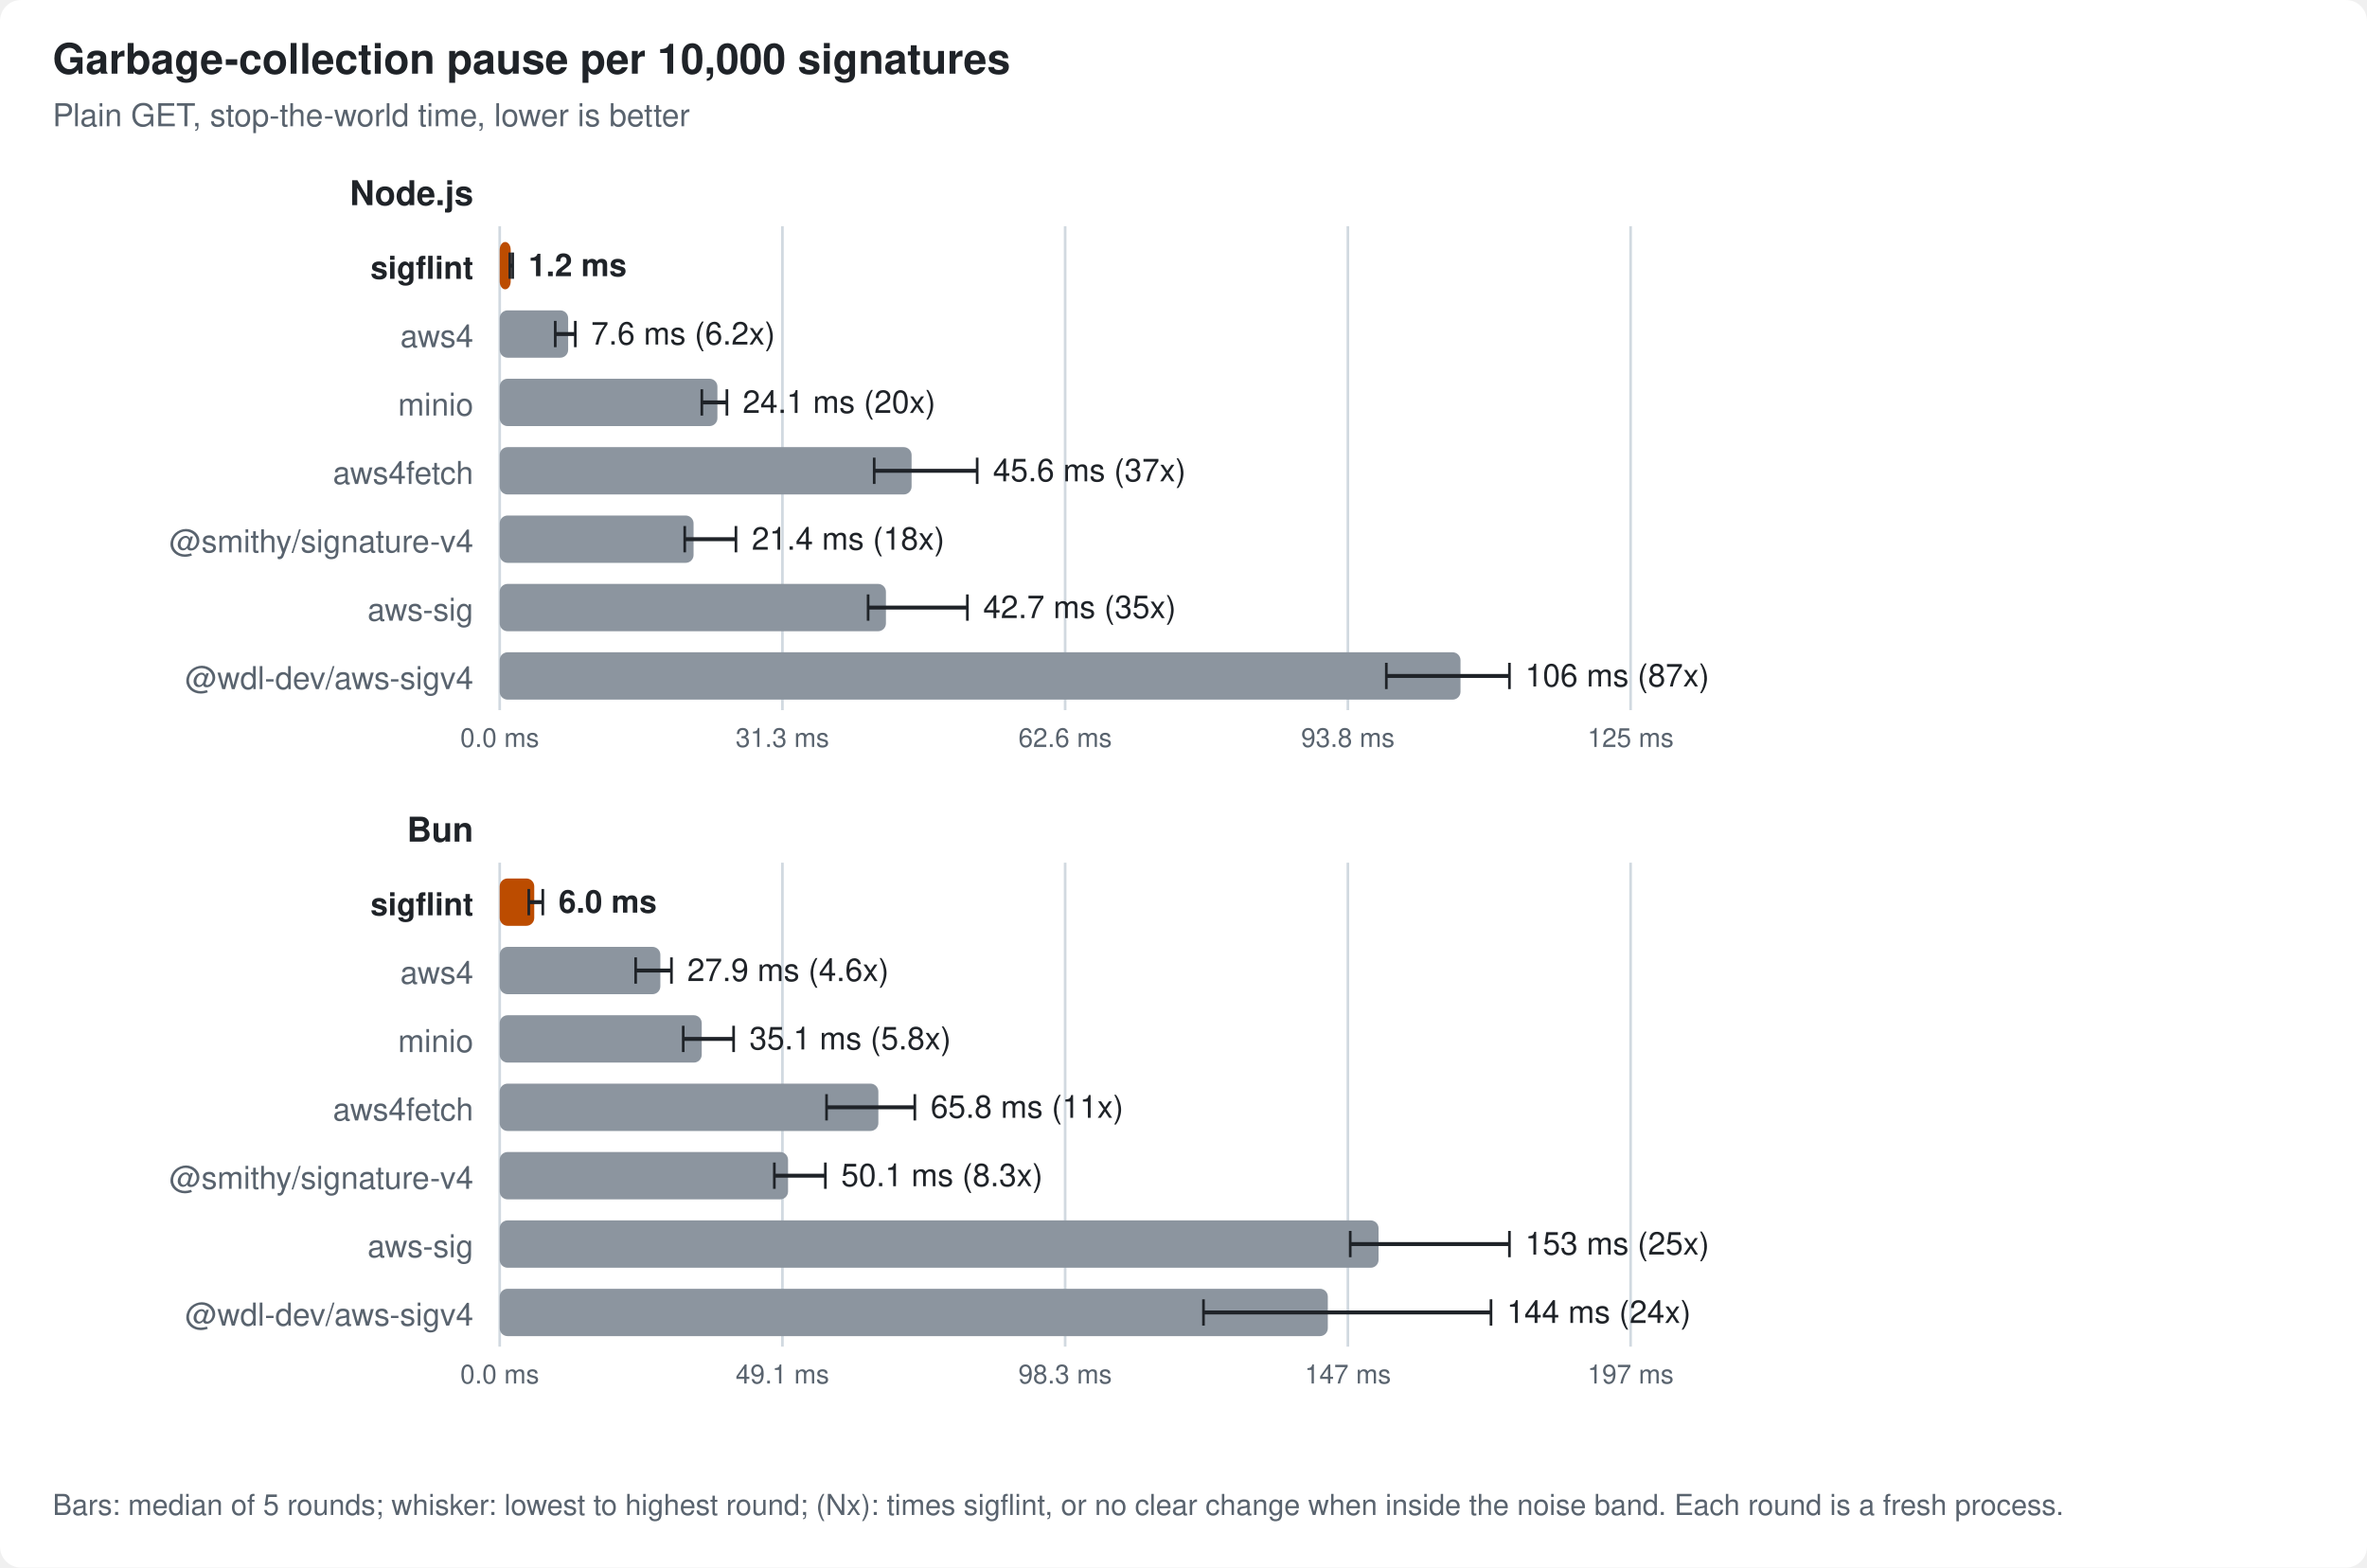
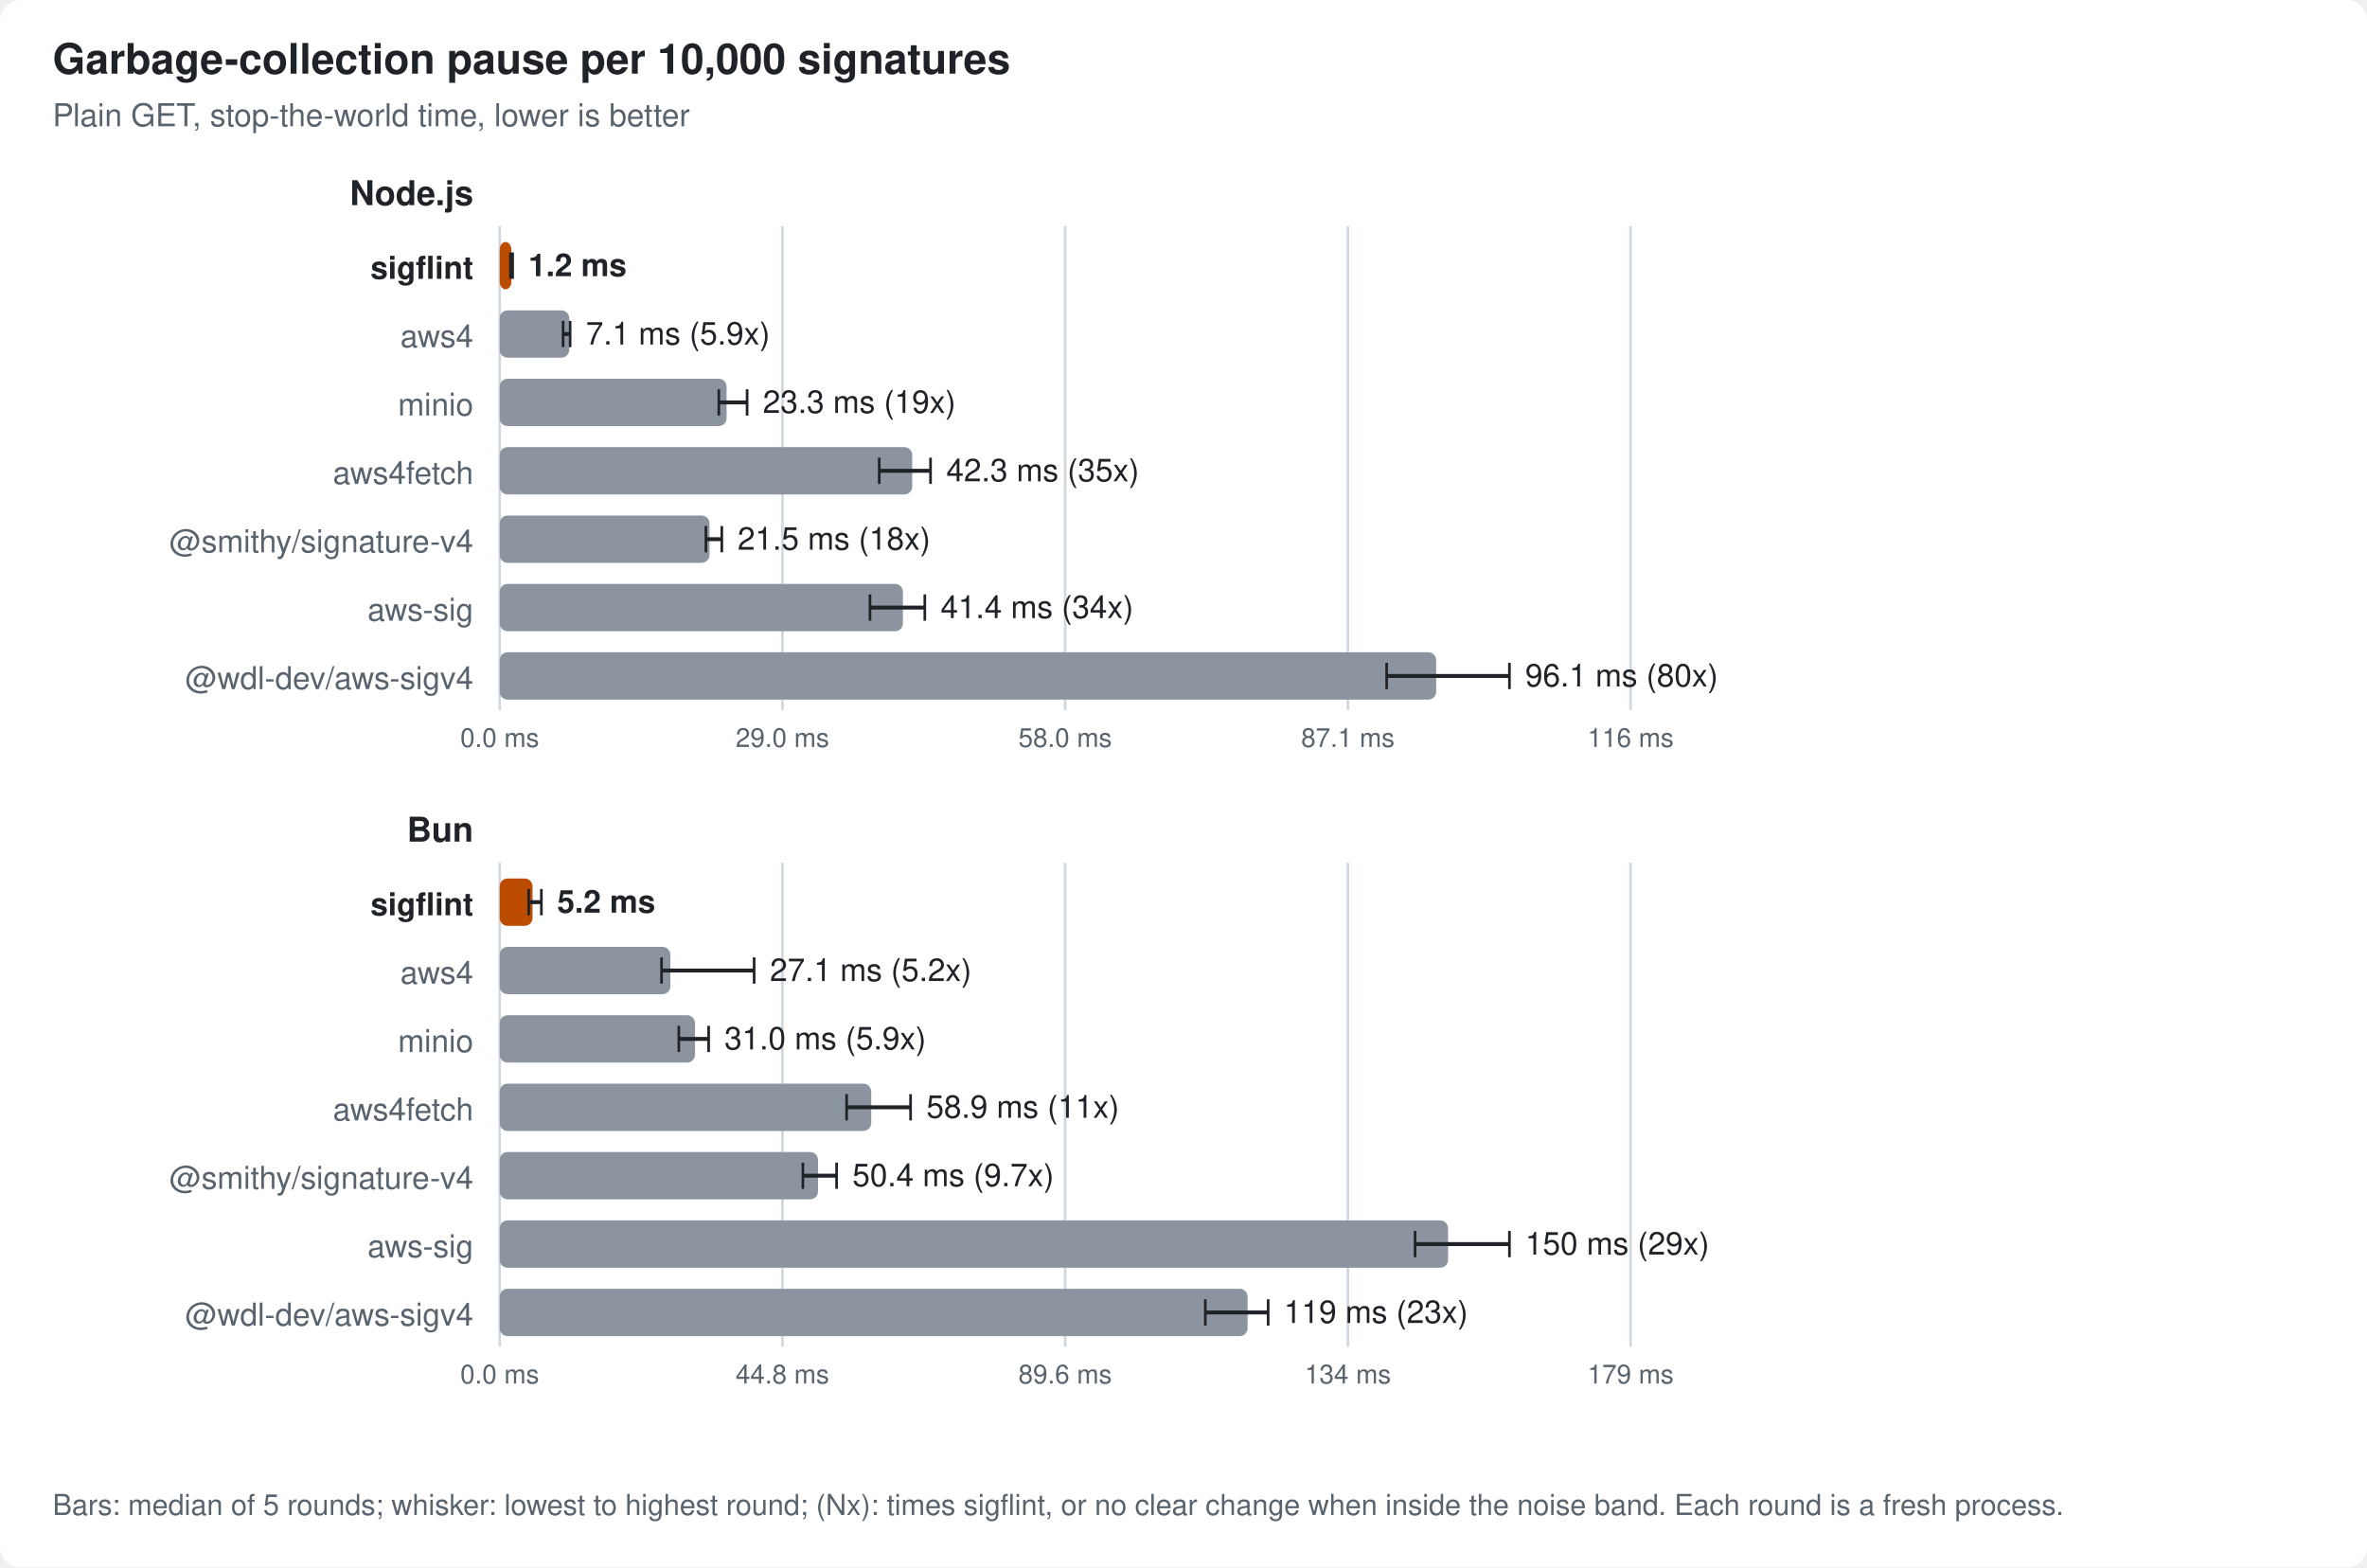
<svg xmlns="http://www.w3.org/2000/svg" width="900" height="596" viewBox="0 0 900 596" role="img" aria-labelledby="t" font-family="-apple-system,BlinkMacSystemFont,'Segoe UI',Helvetica,Arial,sans-serif">
  <rect width="900" height="596" rx="8" fill="#ffffff" />
  <text x="20" y="28" font-size="16" fill="#1f2328" text-anchor="start" font-weight="600">Garbage-collection pause per 10,000 signatures</text>
  <text x="20" y="48" font-size="12" fill="#59636e" text-anchor="start" font-weight="400">Plain GET, stop-the-world time, lower is better</text>
  <text x="180" y="78" font-size="13" fill="#1f2328" text-anchor="end" font-weight="700">Node.js</text>
  <line x1="190" y1="86" x2="190" y2="270" stroke="#d1d9e0" />
  <text x="190" y="284" font-size="10" fill="#59636e" text-anchor="middle" font-weight="400">0.0 ms</text>
  <line x1="297.5" y1="86" x2="297.5" y2="270" stroke="#d1d9e0" />
-   <text x="297.5" y="284" font-size="10" fill="#59636e" text-anchor="middle" font-weight="400">31.3 ms</text>
+   <text x="297.5" y="284" font-size="10" fill="#59636e" text-anchor="middle" font-weight="400">29.0 ms</text>
  <line x1="405" y1="86" x2="405" y2="270" stroke="#d1d9e0" />
-   <text x="405" y="284" font-size="10" fill="#59636e" text-anchor="middle" font-weight="400">62.6 ms</text>
+   <text x="405" y="284" font-size="10" fill="#59636e" text-anchor="middle" font-weight="400">58.0 ms</text>
  <line x1="512.5" y1="86" x2="512.5" y2="270" stroke="#d1d9e0" />
-   <text x="512.5" y="284" font-size="10" fill="#59636e" text-anchor="middle" font-weight="400">93.8 ms</text>
+   <text x="512.5" y="284" font-size="10" fill="#59636e" text-anchor="middle" font-weight="400">87.1 ms</text>
  <line x1="620" y1="86" x2="620" y2="270" stroke="#d1d9e0" />
-   <text x="620" y="284" font-size="10" fill="#59636e" text-anchor="middle" font-weight="400">125 ms</text>
+   <text x="620" y="284" font-size="10" fill="#59636e" text-anchor="middle" font-weight="400">116 ms</text>
  <text x="180" y="106" font-size="12" fill="#1f2328" text-anchor="end" font-weight="700">sigflint</text>
-   <rect x="190" y="92" width="4.181" height="18" rx="3" fill="#bc4c00" />
-   <line x1="193.852" y1="101" x2="194.947" y2="101" stroke="#1f2328" stroke-width="1.5" />
-   <line x1="193.852" y1="96" x2="193.852" y2="106" stroke="#1f2328" />
-   <line x1="194.947" y1="96" x2="194.947" y2="106" stroke="#1f2328" />
-   <text x="200.947" y="105" font-size="12" fill="#1f2328" text-anchor="start" font-weight="700">1.2 ms</text>
+   <rect x="190" y="92" width="4.451" height="18" rx="3" fill="#bc4c00" />
+   <line x1="194.071" y1="101" x2="194.92" y2="101" stroke="#1f2328" stroke-width="1.5" />
+   <line x1="194.071" y1="96" x2="194.071" y2="106" stroke="#1f2328" />
+   <line x1="194.92" y1="96" x2="194.92" y2="106" stroke="#1f2328" />
+   <text x="200.92" y="105" font-size="12" fill="#1f2328" text-anchor="start" font-weight="700">1.2 ms</text>
  <text x="180" y="132" font-size="12" fill="#59636e" text-anchor="end" font-weight="400">aws4</text>
-   <rect x="190" y="118" width="26.027" height="18" rx="3" fill="#8c959f" />
-   <line x1="211.122" y1="127" x2="218.744" y2="127" stroke="#1f2328" stroke-width="1.5" />
-   <line x1="211.122" y1="122" x2="211.122" y2="132" stroke="#1f2328" />
-   <line x1="218.744" y1="122" x2="218.744" y2="132" stroke="#1f2328" />
-   <text x="224.744" y="131" font-size="12" fill="#1f2328" text-anchor="start" font-weight="400">7.6 ms  (6.2x)</text>
+   <rect x="190" y="118" width="26.453" height="18" rx="3" fill="#8c959f" />
+   <line x1="214.105" y1="127" x2="216.778" y2="127" stroke="#1f2328" stroke-width="1.5" />
+   <line x1="214.105" y1="122" x2="214.105" y2="132" stroke="#1f2328" />
+   <line x1="216.778" y1="122" x2="216.778" y2="132" stroke="#1f2328" />
+   <text x="222.778" y="131" font-size="12" fill="#1f2328" text-anchor="start" font-weight="400">7.1 ms  (5.9x)</text>
  <text x="180" y="158" font-size="12" fill="#59636e" text-anchor="end" font-weight="400">minio</text>
-   <rect x="190" y="144" width="82.781" height="18" rx="3" fill="#8c959f" />
-   <line x1="266.856" y1="153" x2="276.395" y2="153" stroke="#1f2328" stroke-width="1.5" />
-   <line x1="266.856" y1="148" x2="266.856" y2="158" stroke="#1f2328" />
-   <line x1="276.395" y1="148" x2="276.395" y2="158" stroke="#1f2328" />
-   <text x="282.395" y="157" font-size="12" fill="#1f2328" text-anchor="start" font-weight="400">24.1 ms  (20x)</text>
+   <rect x="190" y="144" width="86.27" height="18" rx="3" fill="#8c959f" />
+   <line x1="273.316" y1="153" x2="284.067" y2="153" stroke="#1f2328" stroke-width="1.5" />
+   <line x1="273.316" y1="148" x2="273.316" y2="158" stroke="#1f2328" />
+   <line x1="284.067" y1="148" x2="284.067" y2="158" stroke="#1f2328" />
+   <text x="290.067" y="157" font-size="12" fill="#1f2328" text-anchor="start" font-weight="400">23.3 ms  (19x)</text>
  <text x="180" y="184" font-size="12" fill="#59636e" text-anchor="end" font-weight="400">aws4fetch</text>
-   <rect x="190" y="170" width="156.615" height="18" rx="3" fill="#8c959f" />
-   <line x1="332.394" y1="179" x2="371.548" y2="179" stroke="#1f2328" stroke-width="1.5" />
-   <line x1="332.394" y1="174" x2="332.394" y2="184" stroke="#1f2328" />
-   <line x1="371.548" y1="174" x2="371.548" y2="184" stroke="#1f2328" />
-   <text x="377.548" y="183" font-size="12" fill="#1f2328" text-anchor="start" font-weight="400">45.6 ms  (37x)</text>
+   <rect x="190" y="170" width="156.852" height="18" rx="3" fill="#8c959f" />
+   <line x1="334.307" y1="179" x2="353.816" y2="179" stroke="#1f2328" stroke-width="1.5" />
+   <line x1="334.307" y1="174" x2="334.307" y2="184" stroke="#1f2328" />
+   <line x1="353.816" y1="174" x2="353.816" y2="184" stroke="#1f2328" />
+   <text x="359.816" y="183" font-size="12" fill="#1f2328" text-anchor="start" font-weight="400">42.3 ms  (35x)</text>
  <text x="180" y="210" font-size="12" fill="#59636e" text-anchor="end" font-weight="400">@smithy/signature-v4</text>
-   <rect x="190" y="196" width="73.715" height="18" rx="3" fill="#8c959f" />
-   <line x1="260.354" y1="205" x2="279.828" y2="205" stroke="#1f2328" stroke-width="1.5" />
-   <line x1="260.354" y1="200" x2="260.354" y2="210" stroke="#1f2328" />
-   <line x1="279.828" y1="200" x2="279.828" y2="210" stroke="#1f2328" />
-   <text x="285.828" y="209" font-size="12" fill="#1f2328" text-anchor="start" font-weight="400">21.4 ms  (18x)</text>
+   <rect x="190" y="196" width="79.779" height="18" rx="3" fill="#8c959f" />
+   <line x1="268.405" y1="205" x2="274.447" y2="205" stroke="#1f2328" stroke-width="1.5" />
+   <line x1="268.405" y1="200" x2="268.405" y2="210" stroke="#1f2328" />
+   <line x1="274.447" y1="200" x2="274.447" y2="210" stroke="#1f2328" />
+   <text x="280.447" y="209" font-size="12" fill="#1f2328" text-anchor="start" font-weight="400">21.5 ms  (18x)</text>
  <text x="180" y="236" font-size="12" fill="#59636e" text-anchor="end" font-weight="400">aws-sig</text>
-   <rect x="190" y="222" width="146.86" height="18" rx="3" fill="#8c959f" />
-   <line x1="330.081" y1="231" x2="367.825" y2="231" stroke="#1f2328" stroke-width="1.5" />
-   <line x1="330.081" y1="226" x2="330.081" y2="236" stroke="#1f2328" />
-   <line x1="367.825" y1="226" x2="367.825" y2="236" stroke="#1f2328" />
-   <text x="373.825" y="235" font-size="12" fill="#1f2328" text-anchor="start" font-weight="400">42.7 ms  (35x)</text>
+   <rect x="190" y="222" width="153.325" height="18" rx="3" fill="#8c959f" />
+   <line x1="330.802" y1="231" x2="351.639" y2="231" stroke="#1f2328" stroke-width="1.5" />
+   <line x1="330.802" y1="226" x2="330.802" y2="236" stroke="#1f2328" />
+   <line x1="351.639" y1="226" x2="351.639" y2="236" stroke="#1f2328" />
+   <text x="357.639" y="235" font-size="12" fill="#1f2328" text-anchor="start" font-weight="400">41.4 ms  (34x)</text>
  <text x="180" y="262" font-size="12" fill="#59636e" text-anchor="end" font-weight="400">@wdl-dev/aws-sigv4</text>
-   <rect x="190" y="248" width="365.327" height="18" rx="3" fill="#8c959f" />
-   <line x1="527.12" y1="257" x2="573.929" y2="257" stroke="#1f2328" stroke-width="1.5" />
-   <line x1="527.12" y1="252" x2="527.12" y2="262" stroke="#1f2328" />
+   <rect x="190" y="248" width="356.076" height="18" rx="3" fill="#8c959f" />
+   <line x1="527.245" y1="257" x2="573.929" y2="257" stroke="#1f2328" stroke-width="1.5" />
+   <line x1="527.245" y1="252" x2="527.245" y2="262" stroke="#1f2328" />
  <line x1="573.929" y1="252" x2="573.929" y2="262" stroke="#1f2328" />
-   <text x="579.929" y="261" font-size="12" fill="#1f2328" text-anchor="start" font-weight="400">106 ms  (87x)</text>
+   <text x="579.929" y="261" font-size="12" fill="#1f2328" text-anchor="start" font-weight="400">96.1 ms  (80x)</text>
  <text x="180" y="320" font-size="13" fill="#1f2328" text-anchor="end" font-weight="700">Bun</text>
  <line x1="190" y1="328" x2="190" y2="512" stroke="#d1d9e0" />
  <text x="190" y="526" font-size="10" fill="#59636e" text-anchor="middle" font-weight="400">0.0 ms</text>
  <line x1="297.5" y1="328" x2="297.5" y2="512" stroke="#d1d9e0" />
-   <text x="297.5" y="526" font-size="10" fill="#59636e" text-anchor="middle" font-weight="400">49.1 ms</text>
+   <text x="297.5" y="526" font-size="10" fill="#59636e" text-anchor="middle" font-weight="400">44.8 ms</text>
  <line x1="405" y1="328" x2="405" y2="512" stroke="#d1d9e0" />
-   <text x="405" y="526" font-size="10" fill="#59636e" text-anchor="middle" font-weight="400">98.3 ms</text>
+   <text x="405" y="526" font-size="10" fill="#59636e" text-anchor="middle" font-weight="400">89.6 ms</text>
  <line x1="512.5" y1="328" x2="512.5" y2="512" stroke="#d1d9e0" />
-   <text x="512.5" y="526" font-size="10" fill="#59636e" text-anchor="middle" font-weight="400">147 ms</text>
+   <text x="512.5" y="526" font-size="10" fill="#59636e" text-anchor="middle" font-weight="400">134 ms</text>
  <line x1="620" y1="328" x2="620" y2="512" stroke="#d1d9e0" />
-   <text x="620" y="526" font-size="10" fill="#59636e" text-anchor="middle" font-weight="400">197 ms</text>
+   <text x="620" y="526" font-size="10" fill="#59636e" text-anchor="middle" font-weight="400">179 ms</text>
  <text x="180" y="348" font-size="12" fill="#1f2328" text-anchor="end" font-weight="700">sigflint</text>
-   <rect x="190" y="334" width="13.138" height="18" rx="3" fill="#bc4c00" />
-   <line x1="201.052" y1="343" x2="206.391" y2="343" stroke="#1f2328" stroke-width="1.5" />
-   <line x1="201.052" y1="338" x2="201.052" y2="348" stroke="#1f2328" />
-   <line x1="206.391" y1="338" x2="206.391" y2="348" stroke="#1f2328" />
-   <text x="212.391" y="347" font-size="12" fill="#1f2328" text-anchor="start" font-weight="700">6.0 ms</text>
+   <rect x="190" y="334" width="12.48" height="18" rx="3" fill="#bc4c00" />
+   <line x1="201.018" y1="343" x2="205.845" y2="343" stroke="#1f2328" stroke-width="1.5" />
+   <line x1="201.018" y1="338" x2="201.018" y2="348" stroke="#1f2328" />
+   <line x1="205.845" y1="338" x2="205.845" y2="348" stroke="#1f2328" />
+   <text x="211.845" y="347" font-size="12" fill="#1f2328" text-anchor="start" font-weight="700">5.2 ms</text>
  <text x="180" y="374" font-size="12" fill="#59636e" text-anchor="end" font-weight="400">aws4</text>
-   <rect x="190" y="360" width="61.087" height="18" rx="3" fill="#8c959f" />
-   <line x1="241.694" y1="369" x2="255.307" y2="369" stroke="#1f2328" stroke-width="1.5" />
-   <line x1="241.694" y1="364" x2="241.694" y2="374" stroke="#1f2328" />
-   <line x1="255.307" y1="364" x2="255.307" y2="374" stroke="#1f2328" />
-   <text x="261.307" y="373" font-size="12" fill="#1f2328" text-anchor="start" font-weight="400">27.9 ms  (4.6x)</text>
+   <rect x="190" y="360" width="64.901" height="18" rx="3" fill="#8c959f" />
+   <line x1="251.536" y1="369" x2="286.745" y2="369" stroke="#1f2328" stroke-width="1.5" />
+   <line x1="251.536" y1="364" x2="251.536" y2="374" stroke="#1f2328" />
+   <line x1="286.745" y1="364" x2="286.745" y2="374" stroke="#1f2328" />
+   <text x="292.745" y="373" font-size="12" fill="#1f2328" text-anchor="start" font-weight="400">27.1 ms  (5.2x)</text>
  <text x="180" y="400" font-size="12" fill="#59636e" text-anchor="end" font-weight="400">minio</text>
-   <rect x="190" y="386" width="76.823" height="18" rx="3" fill="#8c959f" />
-   <line x1="259.782" y1="395" x2="278.94" y2="395" stroke="#1f2328" stroke-width="1.5" />
-   <line x1="259.782" y1="390" x2="259.782" y2="400" stroke="#1f2328" />
-   <line x1="278.94" y1="390" x2="278.94" y2="400" stroke="#1f2328" />
-   <text x="284.94" y="399" font-size="12" fill="#1f2328" text-anchor="start" font-weight="400">35.1 ms  (5.8x)</text>
+   <rect x="190" y="386" width="74.258" height="18" rx="3" fill="#8c959f" />
+   <line x1="258.102" y1="395" x2="269.445" y2="395" stroke="#1f2328" stroke-width="1.5" />
+   <line x1="258.102" y1="390" x2="258.102" y2="400" stroke="#1f2328" />
+   <line x1="269.445" y1="390" x2="269.445" y2="400" stroke="#1f2328" />
+   <text x="275.445" y="399" font-size="12" fill="#1f2328" text-anchor="start" font-weight="400">31.0 ms  (5.9x)</text>
  <text x="180" y="426" font-size="12" fill="#59636e" text-anchor="end" font-weight="400">aws4fetch</text>
-   <rect x="190" y="412" width="143.979" height="18" rx="3" fill="#8c959f" />
-   <line x1="314.271" y1="421" x2="347.841" y2="421" stroke="#1f2328" stroke-width="1.5" />
-   <line x1="314.271" y1="416" x2="314.271" y2="426" stroke="#1f2328" />
-   <line x1="347.841" y1="416" x2="347.841" y2="426" stroke="#1f2328" />
-   <text x="353.841" y="425" font-size="12" fill="#1f2328" text-anchor="start" font-weight="400">65.8 ms  (11x)</text>
+   <rect x="190" y="412" width="141.261" height="18" rx="3" fill="#8c959f" />
+   <line x1="321.899" y1="421" x2="346.226" y2="421" stroke="#1f2328" stroke-width="1.5" />
+   <line x1="321.899" y1="416" x2="321.899" y2="426" stroke="#1f2328" />
+   <line x1="346.226" y1="416" x2="346.226" y2="426" stroke="#1f2328" />
+   <text x="352.226" y="425" font-size="12" fill="#1f2328" text-anchor="start" font-weight="400">58.9 ms  (11x)</text>
  <text x="180" y="452" font-size="12" fill="#59636e" text-anchor="end" font-weight="400">@smithy/signature-v4</text>
-   <rect x="190" y="438" width="109.643" height="18" rx="3" fill="#8c959f" />
-   <line x1="294.425" y1="447" x2="313.826" y2="447" stroke="#1f2328" stroke-width="1.5" />
-   <line x1="294.425" y1="442" x2="294.425" y2="452" stroke="#1f2328" />
-   <line x1="313.826" y1="442" x2="313.826" y2="452" stroke="#1f2328" />
-   <text x="319.826" y="451" font-size="12" fill="#1f2328" text-anchor="start" font-weight="400">50.1 ms  (8.3x)</text>
+   <rect x="190" y="438" width="121.036" height="18" rx="3" fill="#8c959f" />
+   <line x1="305.279" y1="447" x2="318.098" y2="447" stroke="#1f2328" stroke-width="1.5" />
+   <line x1="305.279" y1="442" x2="305.279" y2="452" stroke="#1f2328" />
+   <line x1="318.098" y1="442" x2="318.098" y2="452" stroke="#1f2328" />
+   <text x="324.098" y="451" font-size="12" fill="#1f2328" text-anchor="start" font-weight="400">50.4 ms  (9.7x)</text>
  <text x="180" y="478" font-size="12" fill="#59636e" text-anchor="end" font-weight="400">aws-sig</text>
-   <rect x="190" y="464" width="334.167" height="18" rx="3" fill="#8c959f" />
-   <line x1="513.4" y1="473" x2="573.929" y2="473" stroke="#1f2328" stroke-width="1.5" />
-   <line x1="513.4" y1="468" x2="513.4" y2="478" stroke="#1f2328" />
+   <rect x="190" y="464" width="360.601" height="18" rx="3" fill="#8c959f" />
+   <line x1="538.052" y1="473" x2="573.929" y2="473" stroke="#1f2328" stroke-width="1.5" />
+   <line x1="538.052" y1="468" x2="538.052" y2="478" stroke="#1f2328" />
  <line x1="573.929" y1="468" x2="573.929" y2="478" stroke="#1f2328" />
-   <text x="579.929" y="477" font-size="12" fill="#1f2328" text-anchor="start" font-weight="400">153 ms  (25x)</text>
+   <text x="579.929" y="477" font-size="12" fill="#1f2328" text-anchor="start" font-weight="400">150 ms  (29x)</text>
  <text x="180" y="504" font-size="12" fill="#59636e" text-anchor="end" font-weight="400">@wdl-dev/aws-sigv4</text>
-   <rect x="190" y="490" width="314.874" height="18" rx="3" fill="#8c959f" />
-   <line x1="457.597" y1="499" x2="566.92" y2="499" stroke="#1f2328" stroke-width="1.5" />
-   <line x1="457.597" y1="494" x2="457.597" y2="504" stroke="#1f2328" />
-   <line x1="566.92" y1="494" x2="566.92" y2="504" stroke="#1f2328" />
-   <text x="572.92" y="503" font-size="12" fill="#1f2328" text-anchor="start" font-weight="400">144 ms  (24x)</text>
+   <rect x="190" y="490" width="284.375" height="18" rx="3" fill="#8c959f" />
+   <line x1="458.292" y1="499" x2="482.186" y2="499" stroke="#1f2328" stroke-width="1.5" />
+   <line x1="458.292" y1="494" x2="458.292" y2="504" stroke="#1f2328" />
+   <line x1="482.186" y1="494" x2="482.186" y2="504" stroke="#1f2328" />
+   <text x="488.186" y="503" font-size="12" fill="#1f2328" text-anchor="start" font-weight="400">119 ms  (23x)</text>
  <text x="20" y="576" font-size="11" fill="#59636e" text-anchor="start" font-weight="400">Bars: median of 5 rounds; whisker: lowest to highest round; (Nx): times sigflint, or no clear change when inside the noise band. Each round is a fresh process.</text>
</svg>
